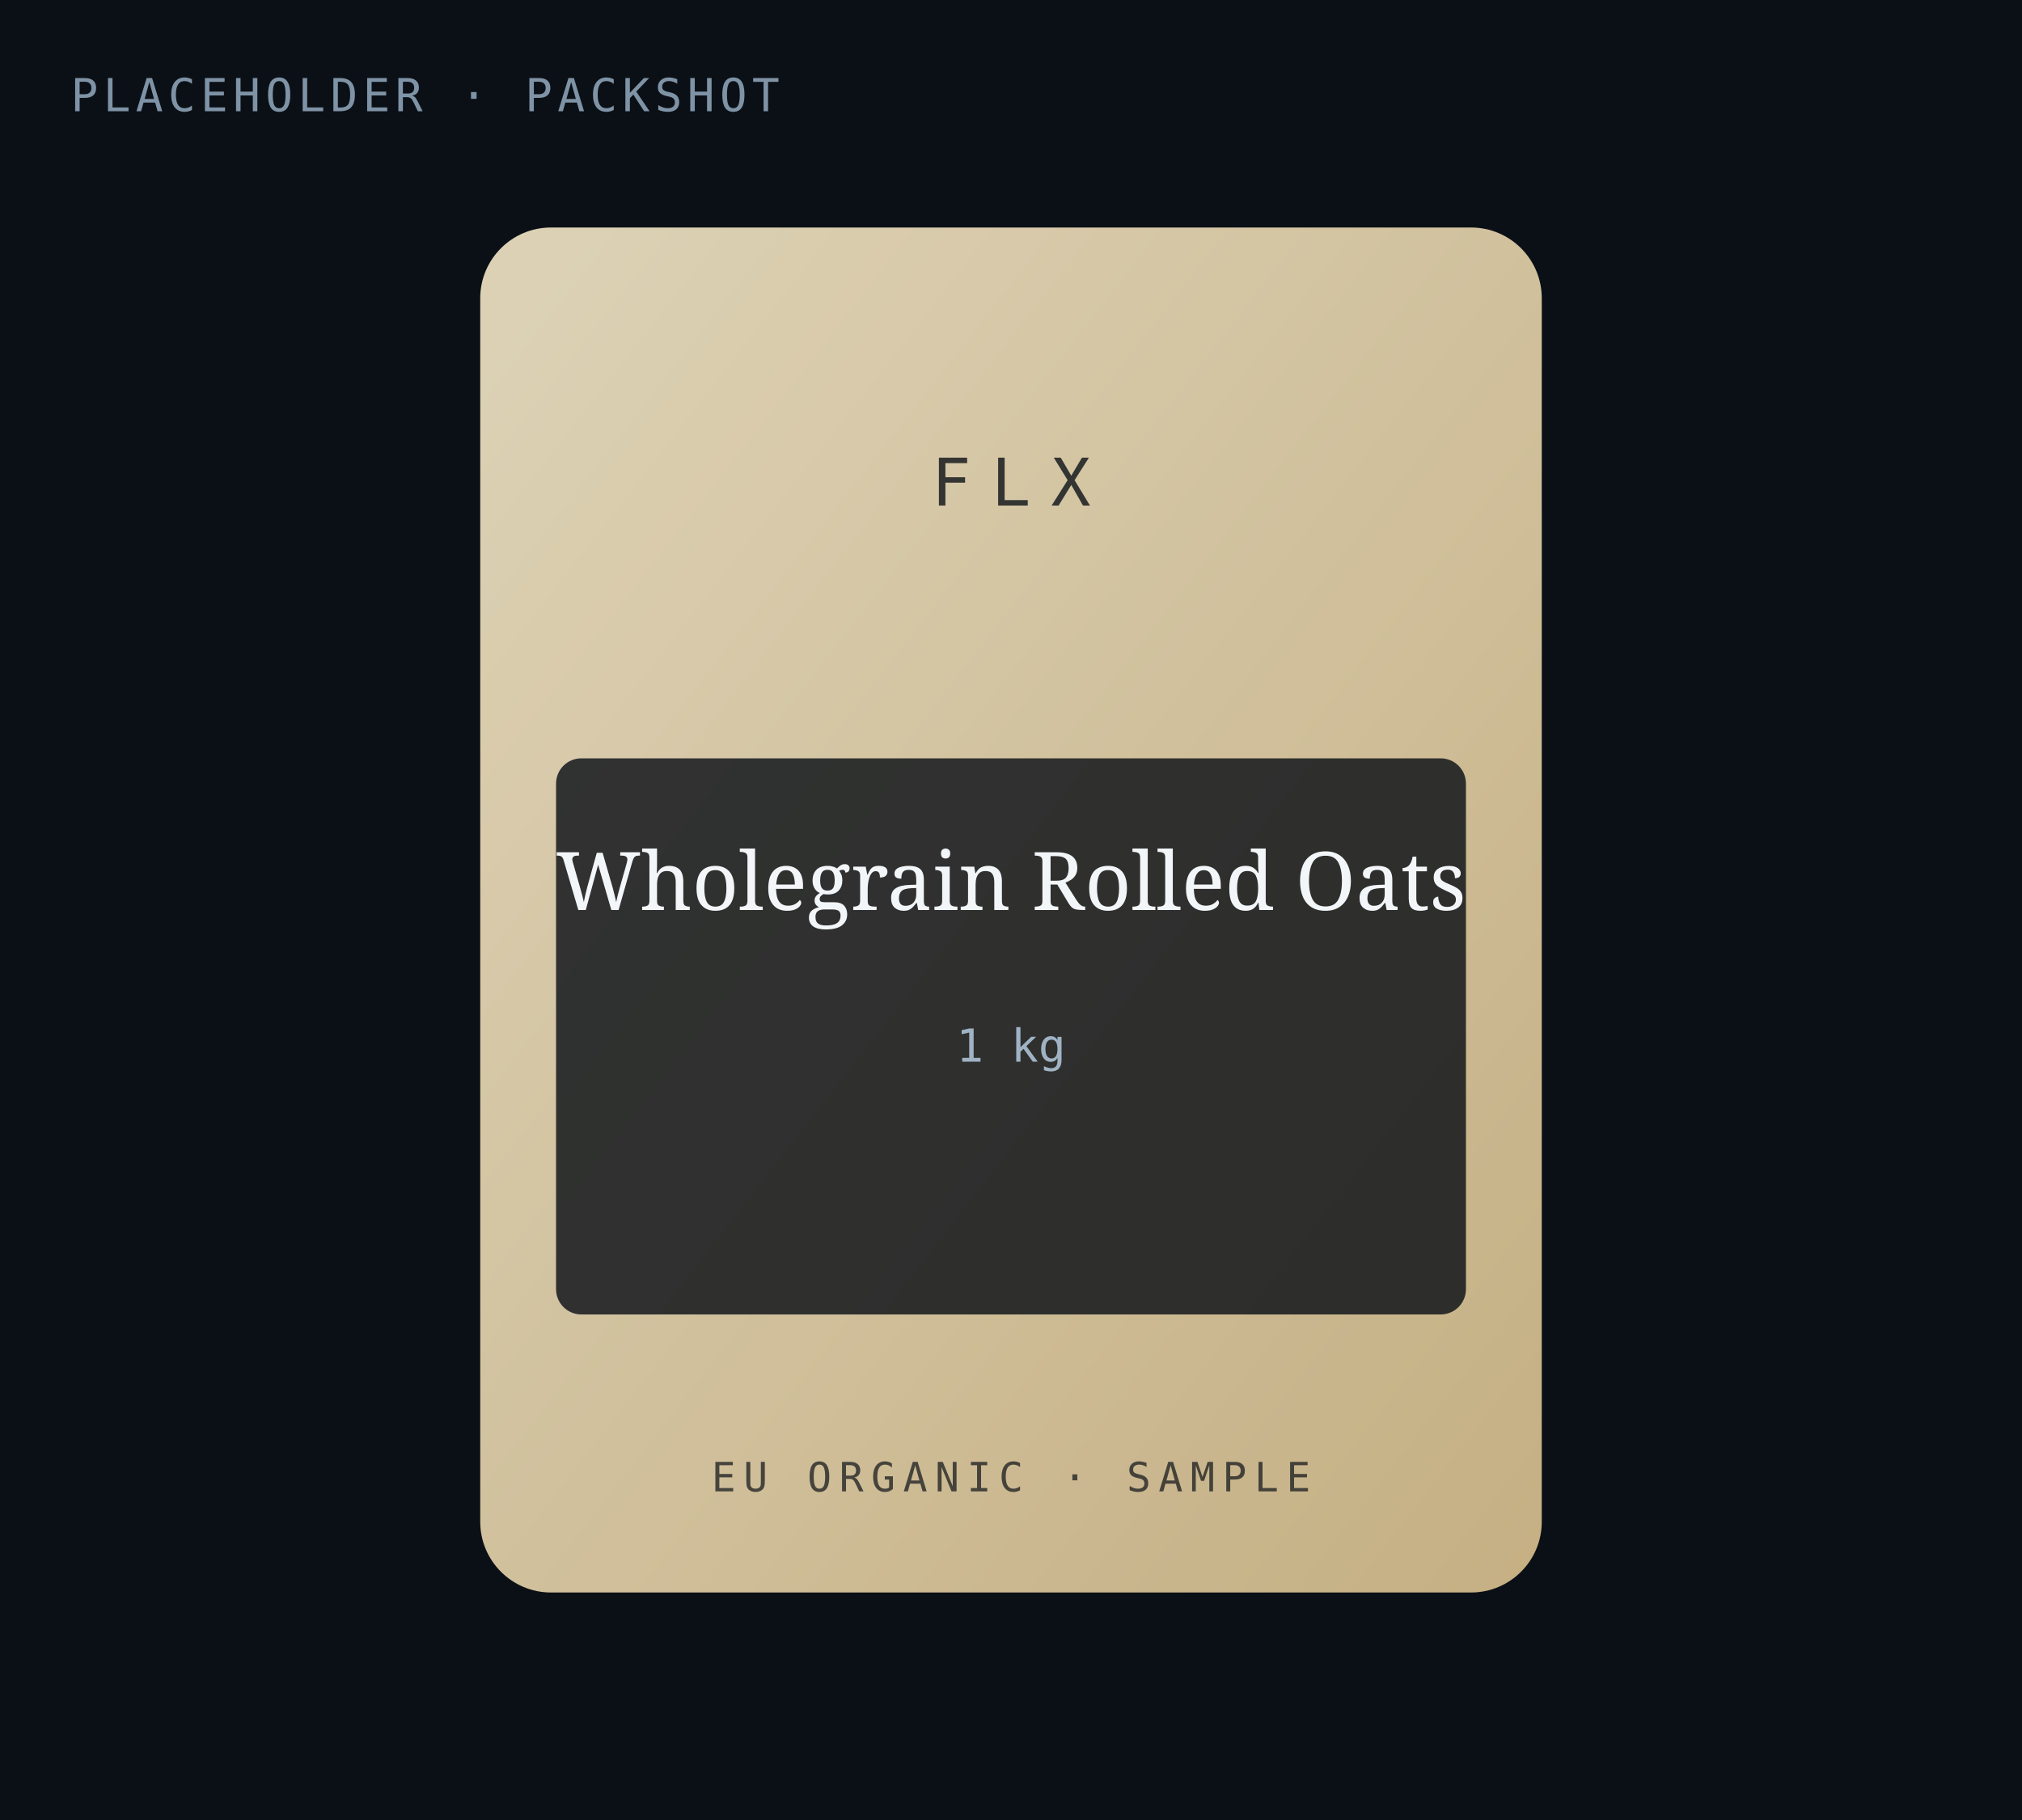
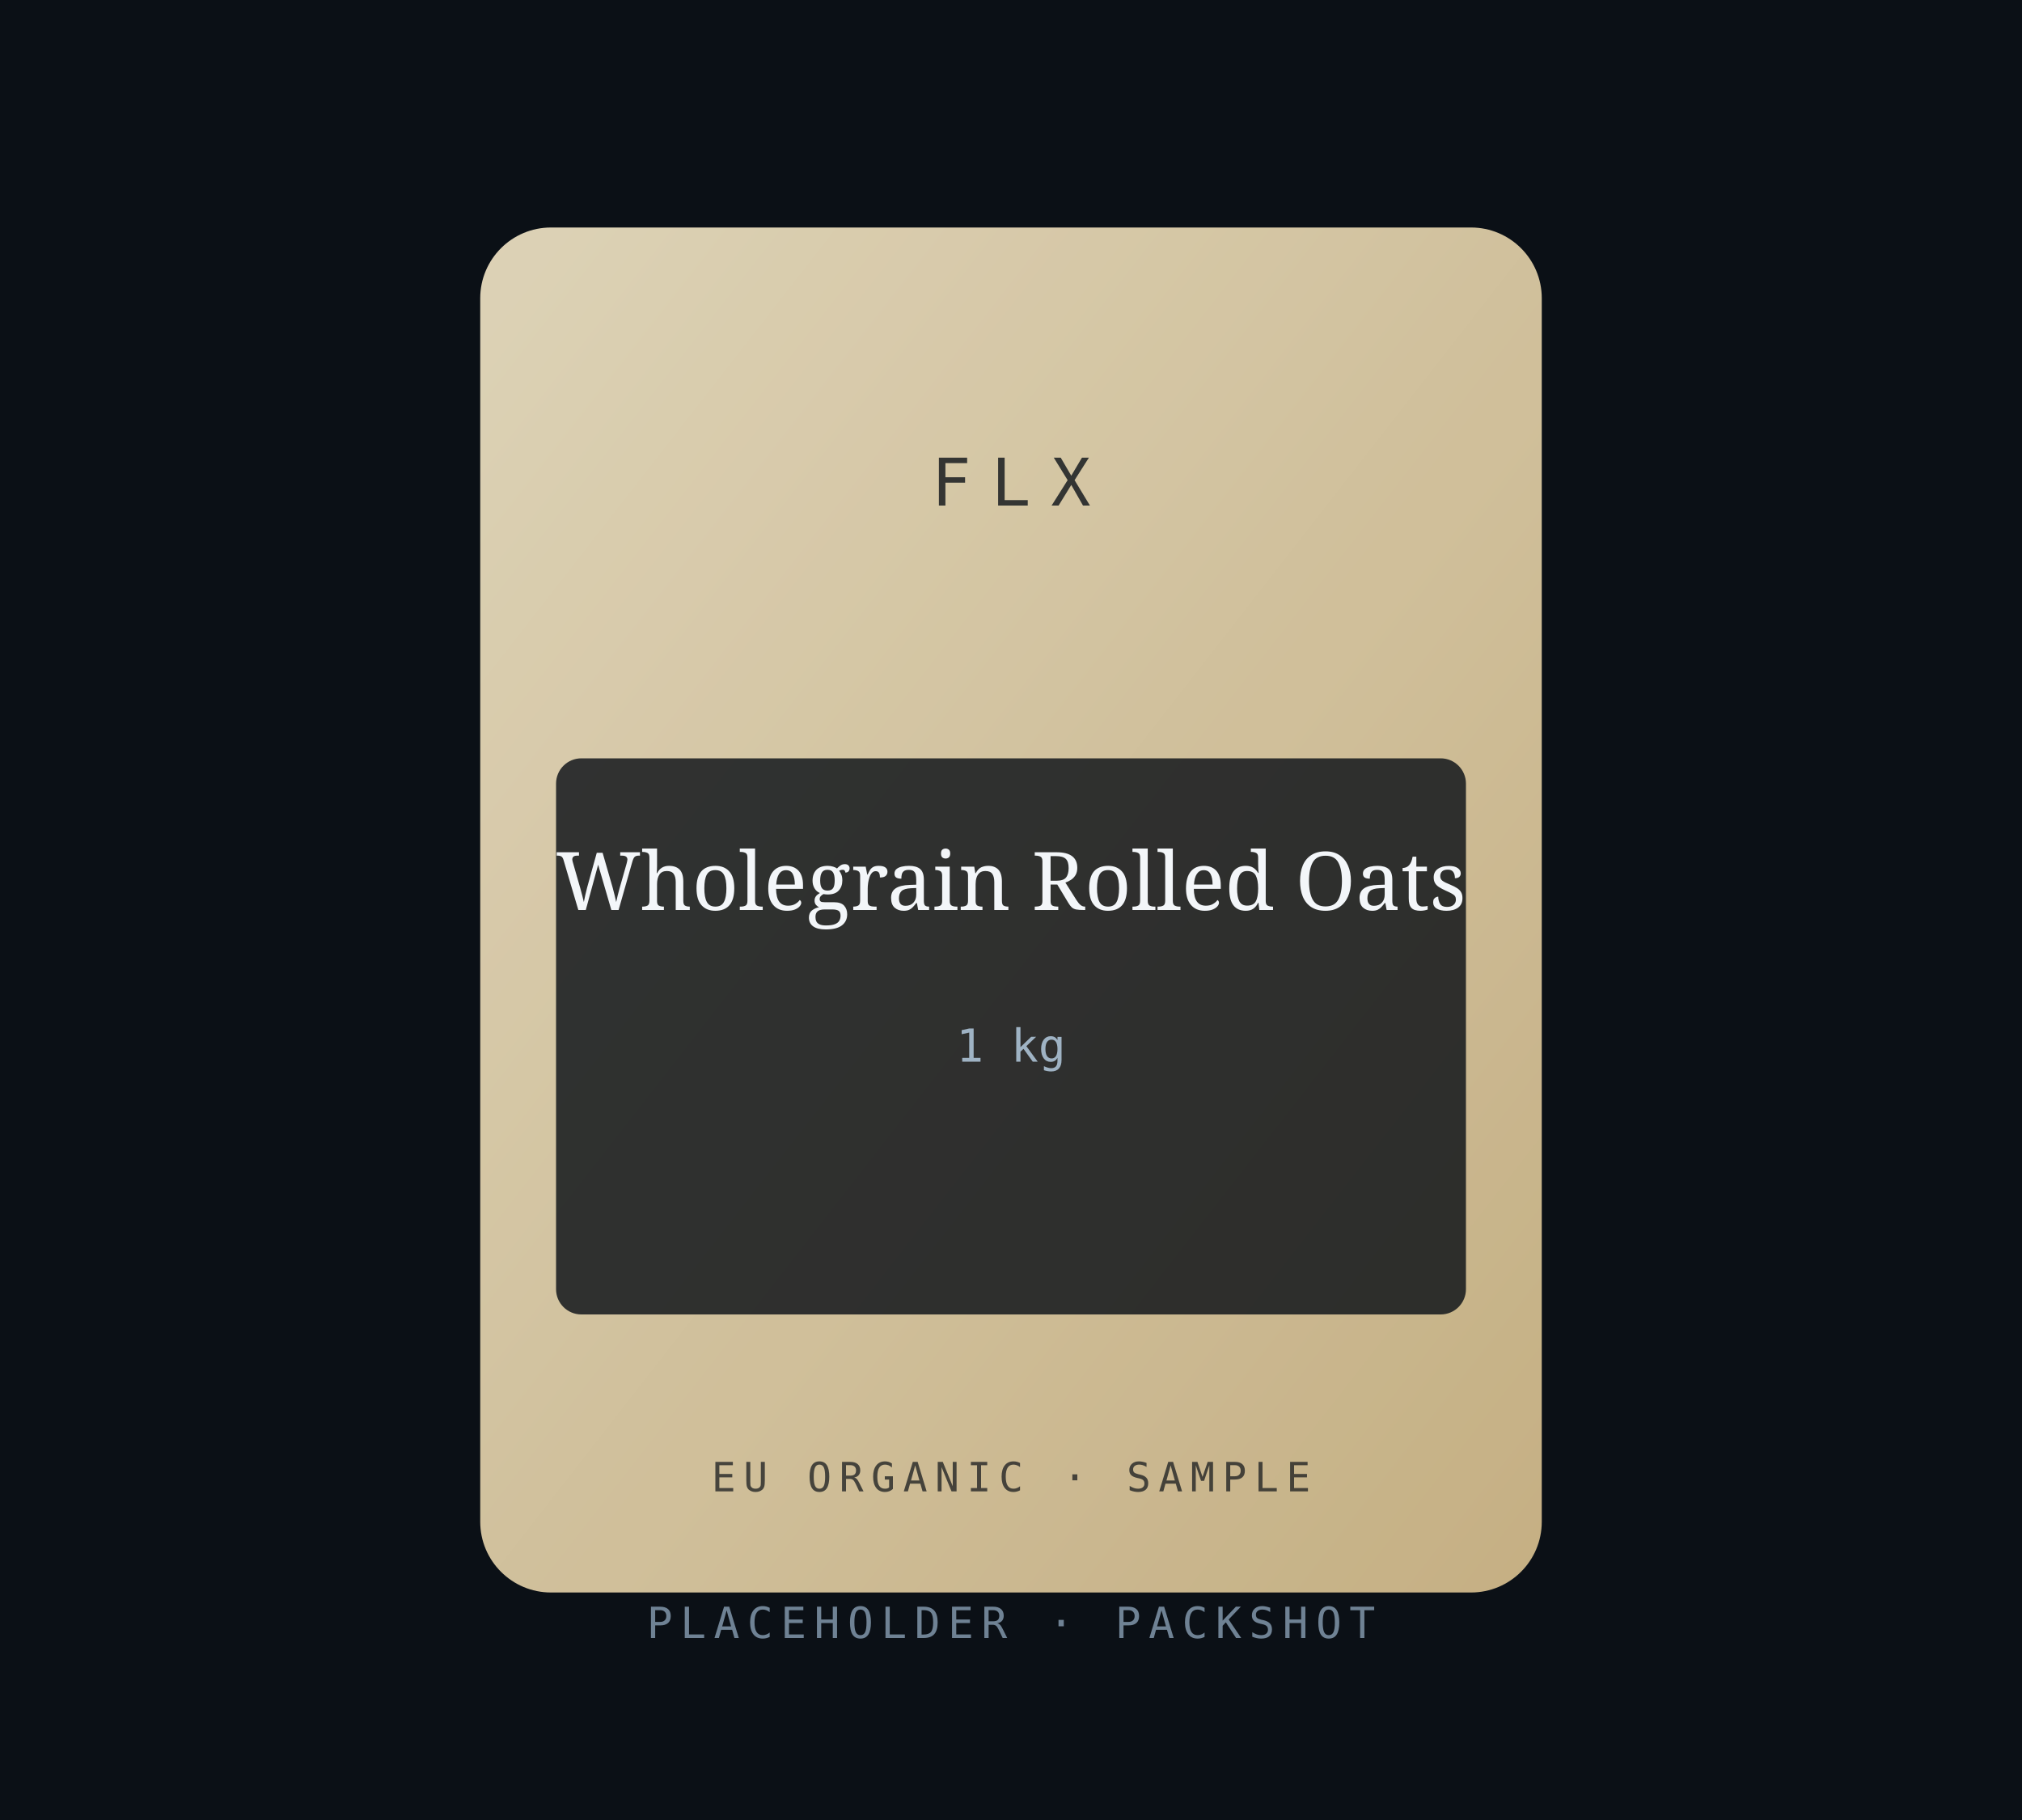
<svg xmlns="http://www.w3.org/2000/svg" viewBox="0 0 800 720" width="800" height="720">
  <defs>
    <linearGradient id="lb-oats" x1="0" y1="0" x2="1" y2="1">
      <stop offset="0%" stop-color="#f4e7c8" />
      <stop offset="100%" stop-color="#d9c08f" />
    </linearGradient>
  </defs>
  <rect width="800" height="720" fill="#0b1016" />
  <rect x="190" y="90" width="420" height="540" rx="28" fill="url(#lb-oats)" opacity="0.9" />
  <rect x="220" y="300" width="360" height="220" rx="10" fill="#0b1016" opacity="0.82" />
  <text x="400" y="360" text-anchor="middle" font-family="Georgia, serif" font-size="32" fill="#f3f6f9">Wholegrain Rolled Oats</text>
  <text x="400" y="420" text-anchor="middle" font-family="ui-monospace, Menlo, monospace" font-size="18" fill="#9fb3c4">1 kg</text>
  <text x="400" y="200" text-anchor="middle" font-family="ui-monospace, Menlo, monospace" font-size="26" letter-spacing="8" fill="#0b1016" opacity="0.8">FLX</text>
  <text x="400" y="590" text-anchor="middle" font-family="ui-monospace, Menlo, monospace" font-size="16" letter-spacing="3" fill="#0b1016" opacity="0.7">EU ORGANIC · SAMPLE</text>
-   <text x="28" y="44" font-family="ui-monospace, Menlo, monospace" font-size="18" letter-spacing="2" fill="#7f93a6">PLACEHOLDER · PACKSHOT</text>
+   <text x="400" y="648" text-anchor="middle" font-family="ui-monospace, Menlo, monospace" font-size="17" letter-spacing="3" fill="#6f8294">PLACEHOLDER · PACKSHOT</text>
</svg>
